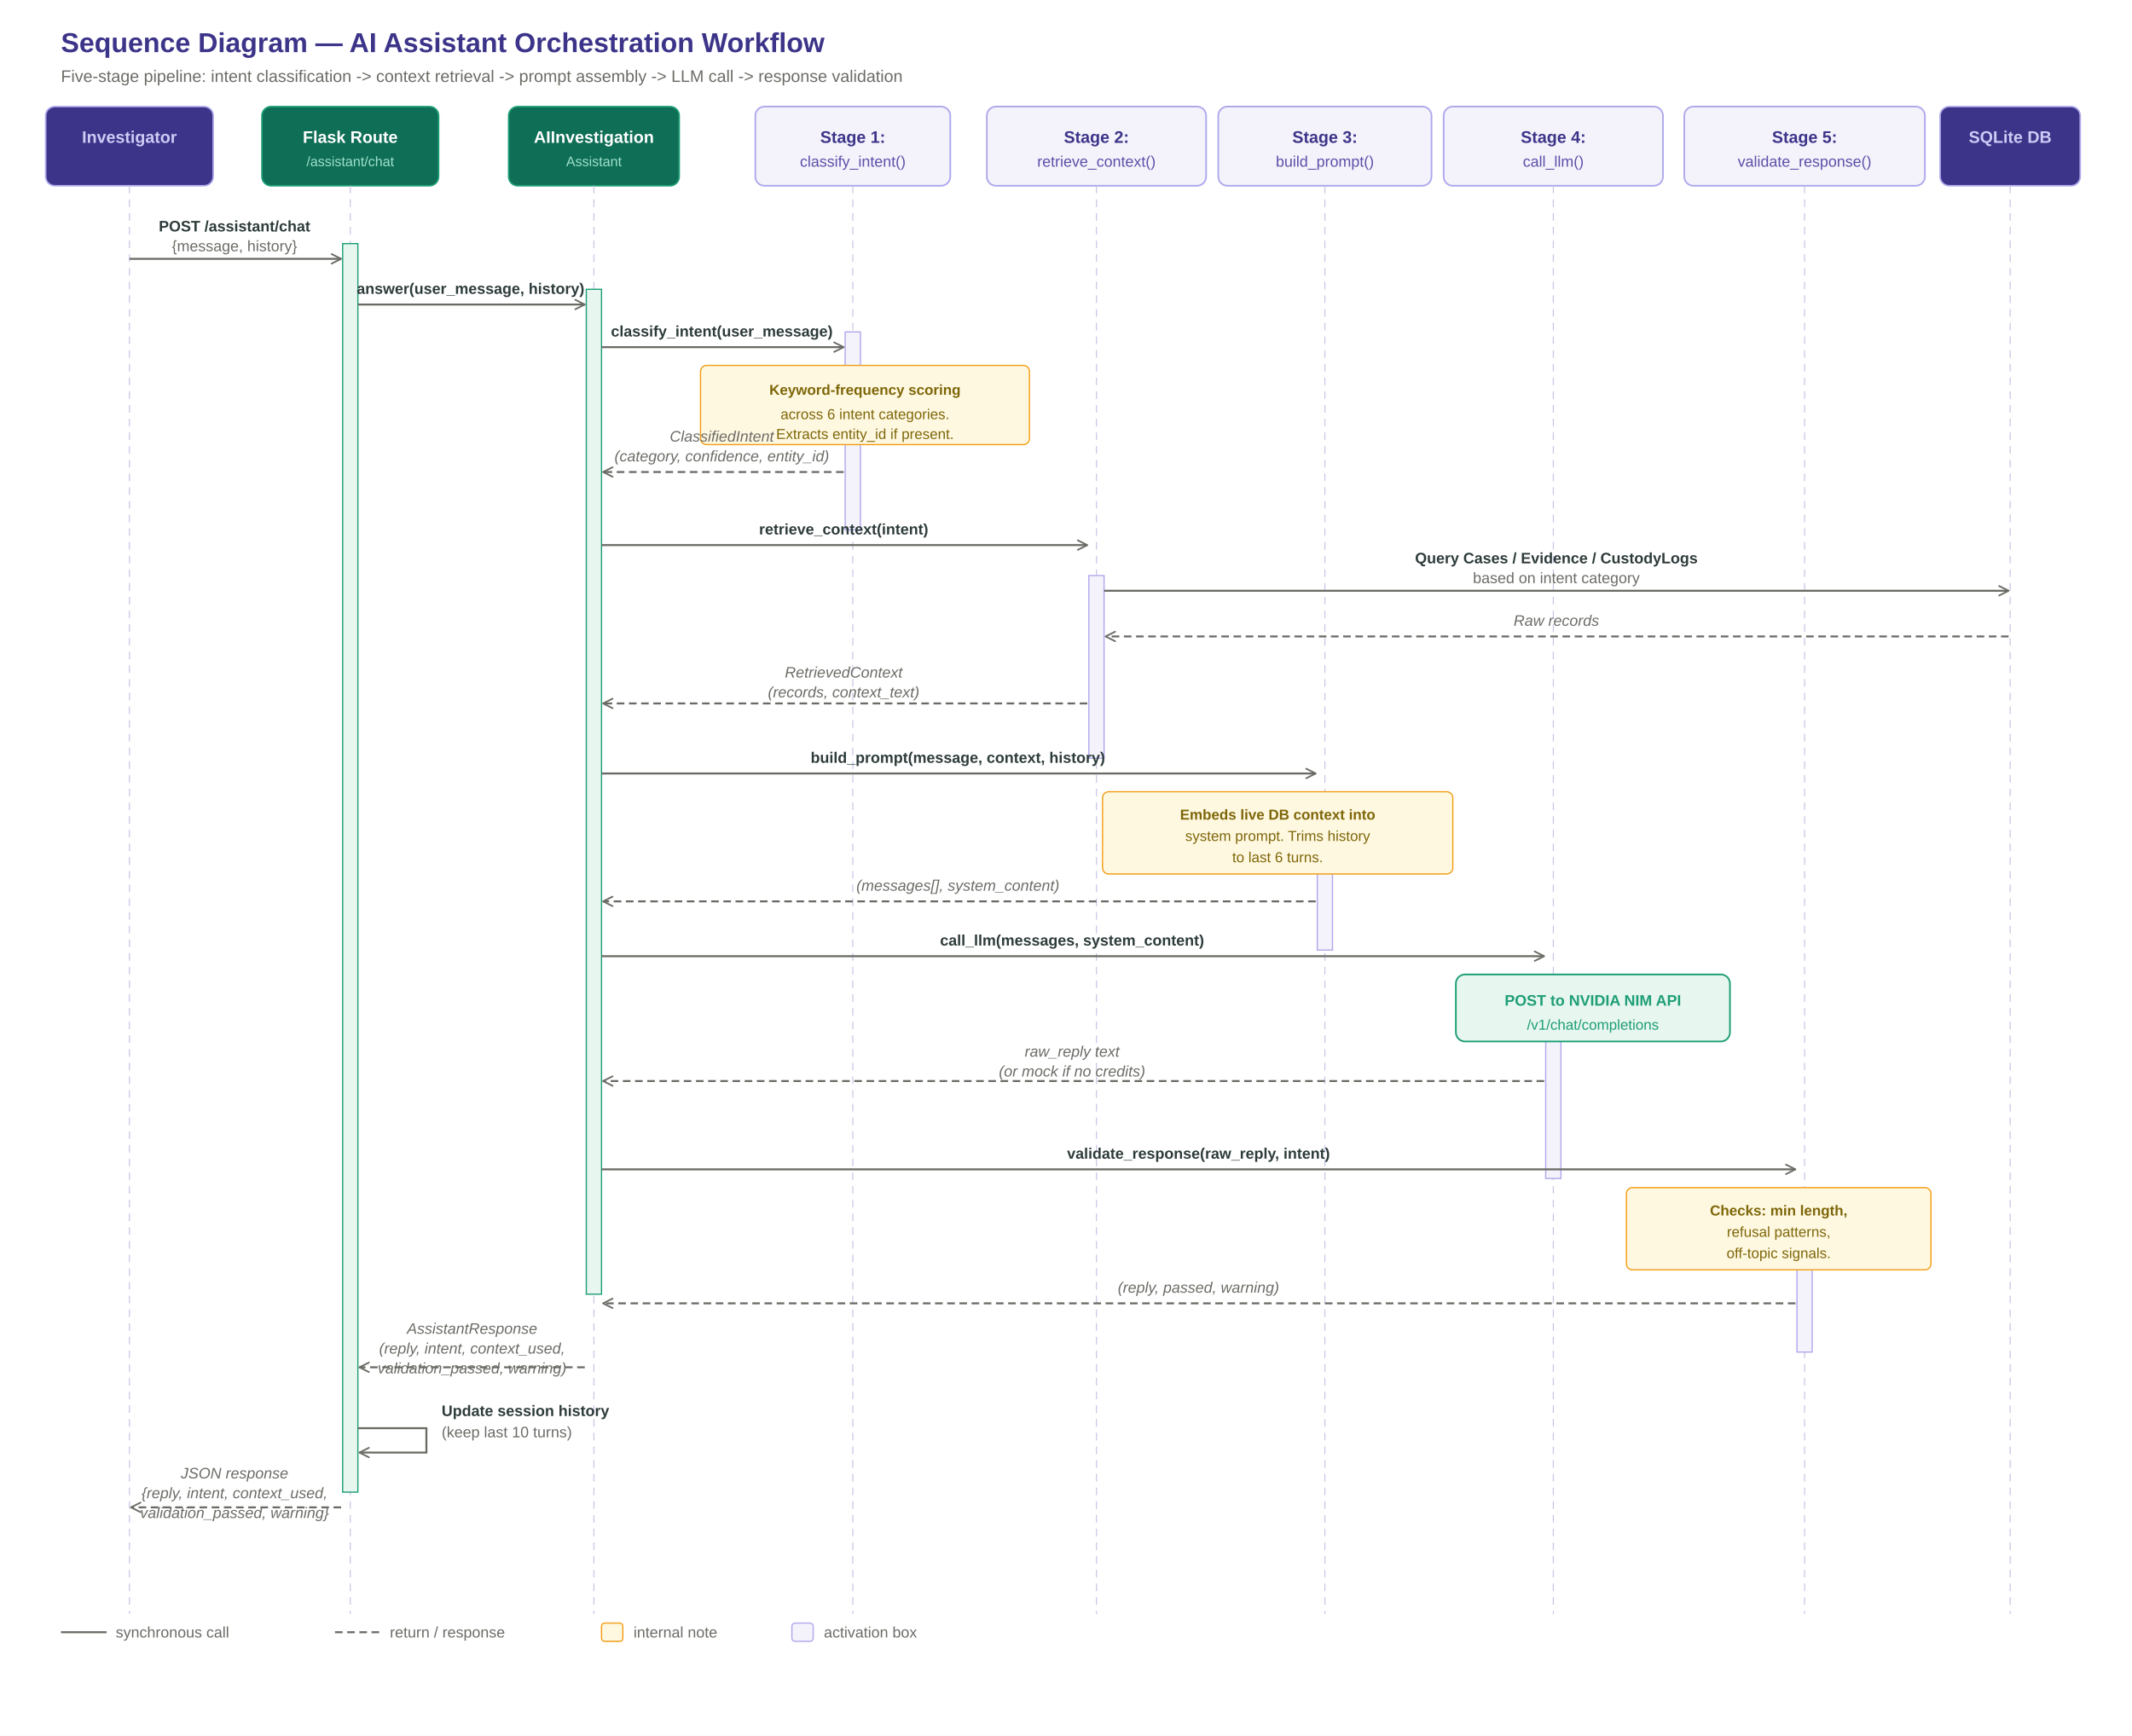
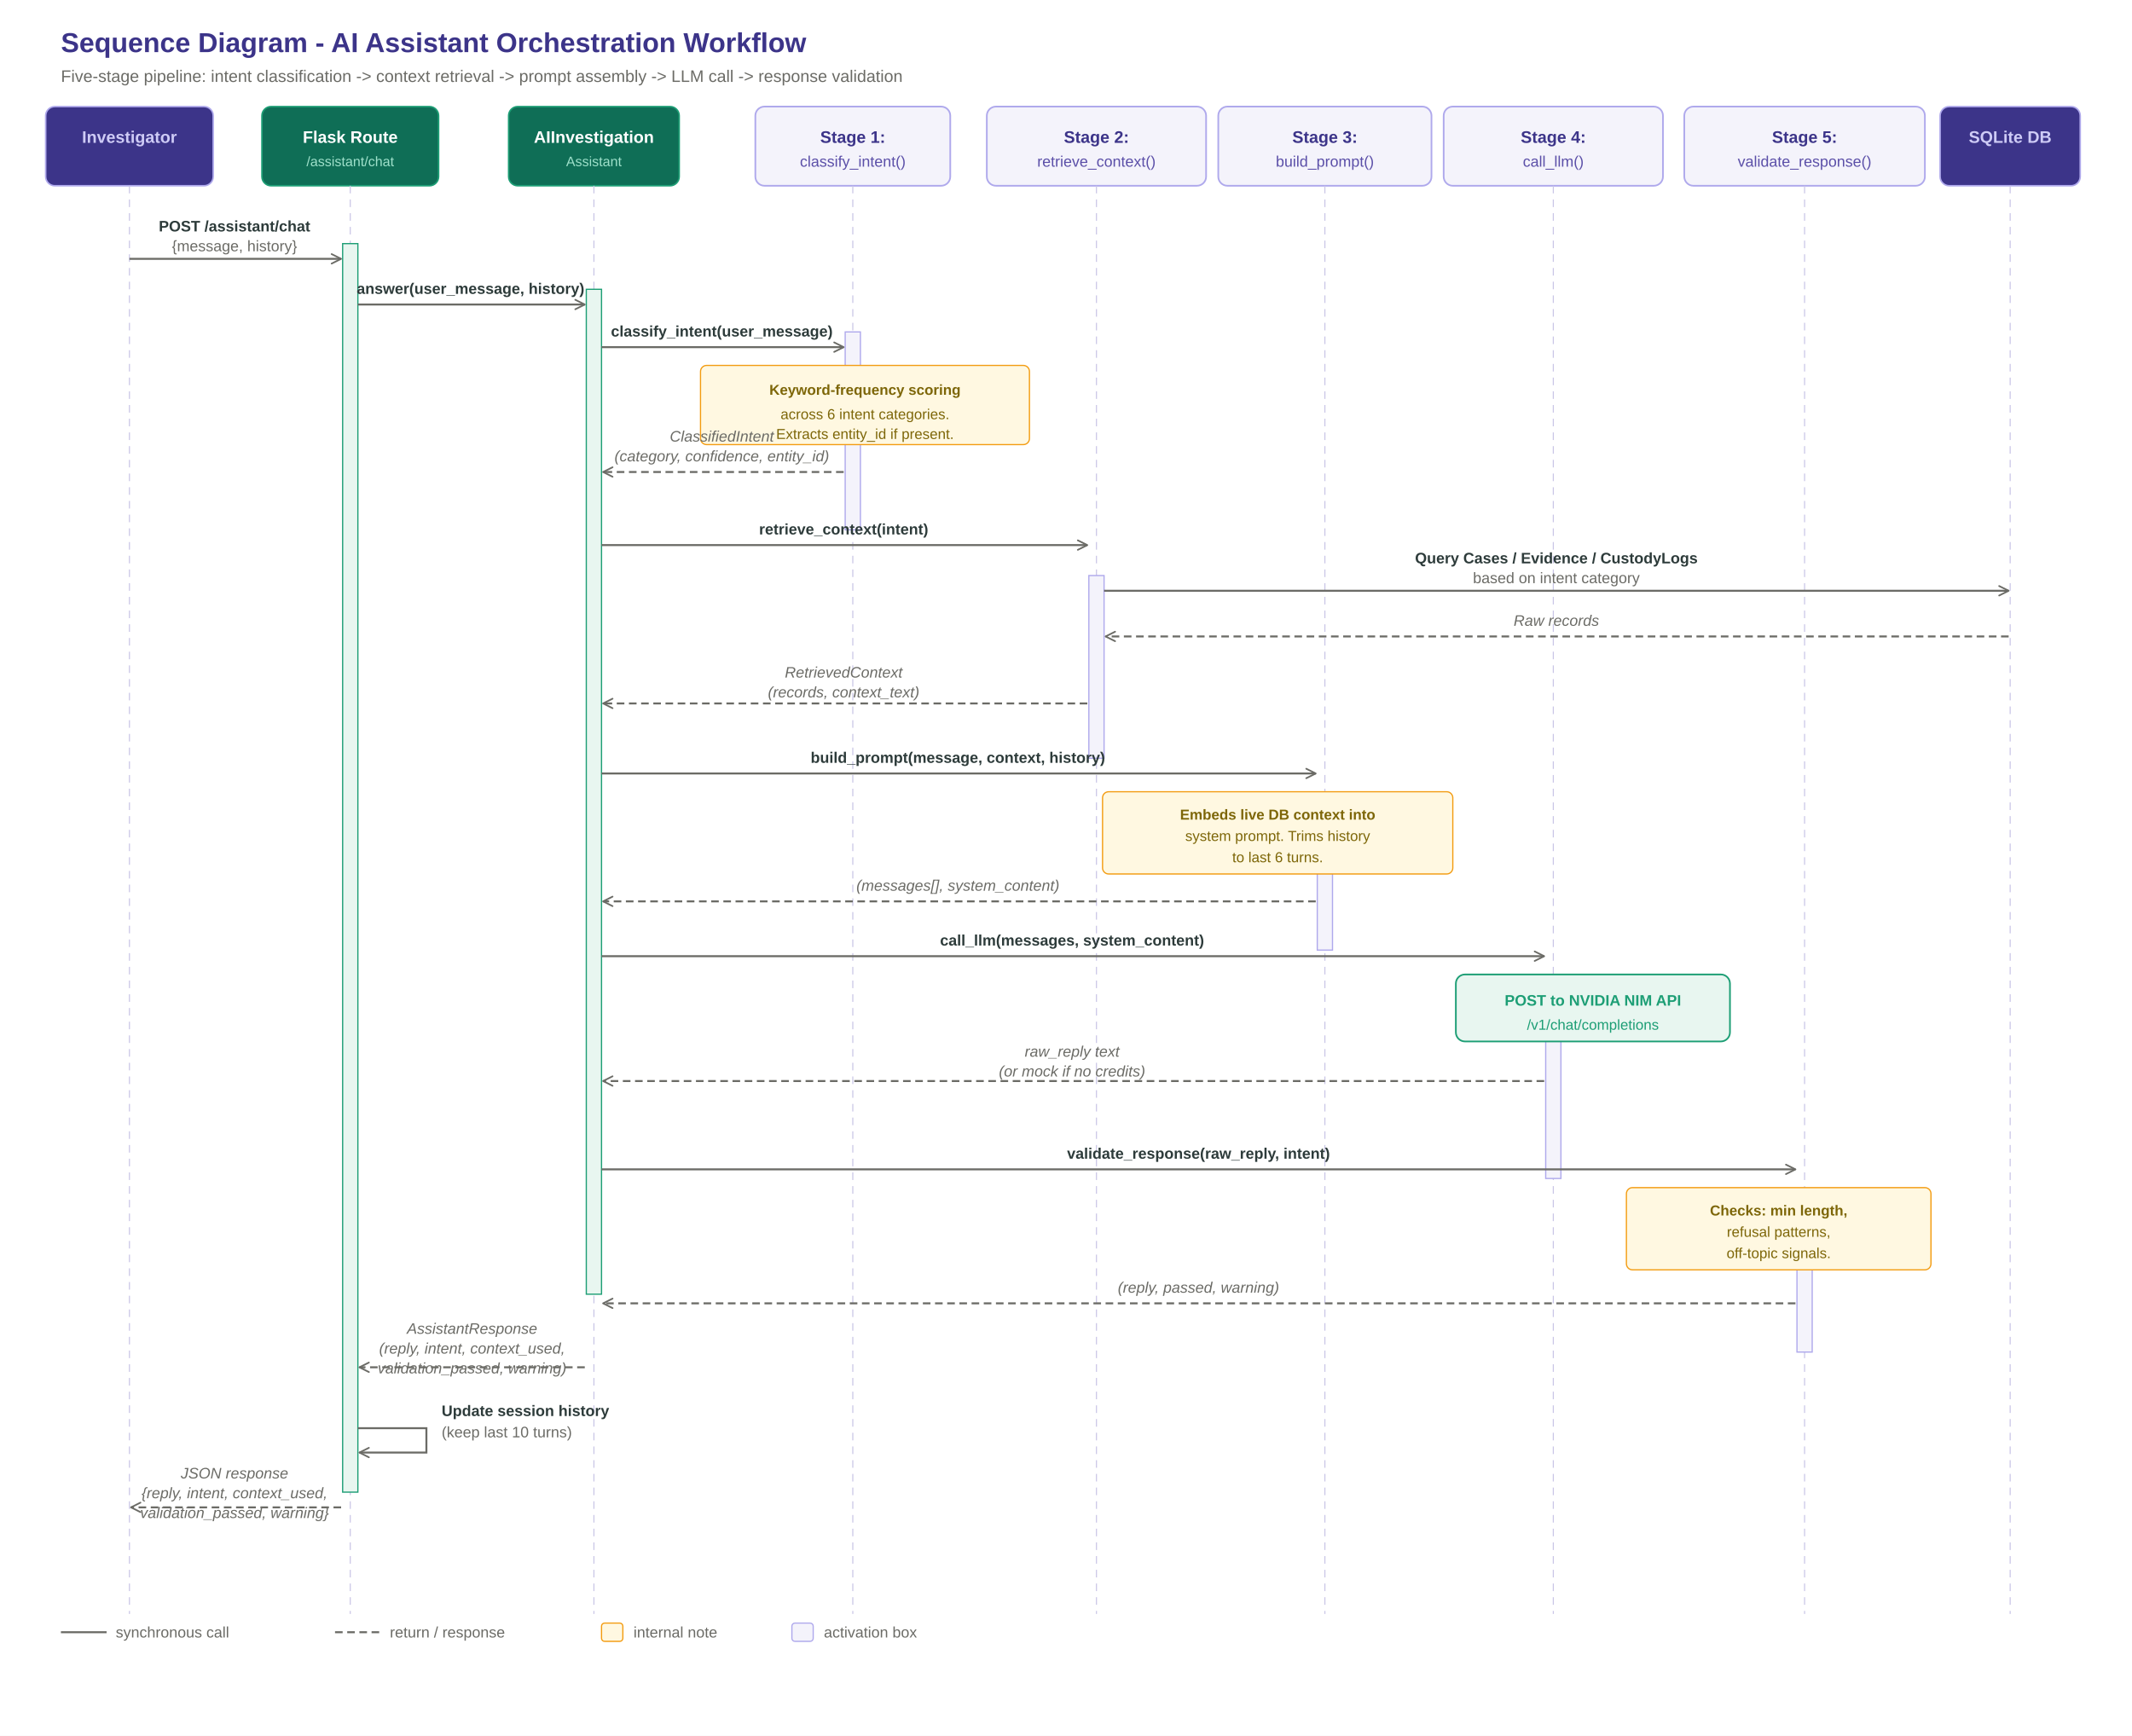
<svg xmlns="http://www.w3.org/2000/svg" width="100%" viewBox="0 0 1400 1140" role="img" font-family="Segoe UI, Arial, Helvetica, sans-serif">
  <defs>
    <marker id="arrow" viewBox="0 0 10 10" refX="9" refY="5" markerWidth="6" markerHeight="6" orient="auto-start-reverse">
      <path d="M1 1L9 5L1 9" fill="none" stroke="#6B6B66" stroke-width="1.4" stroke-linecap="round" stroke-linejoin="round" />
    </marker>
  </defs>
  <rect x="0" y="0" width="1400" height="1140" fill="#FFFFFF" />
-   <text x="40" y="28" font-size="18" fill="#3C3489" text-anchor="start" font-weight="700" dominant-baseline="central">Sequence Diagram — AI Assistant Orchestration Workflow</text>
+   <text x="40" y="28" font-size="18" fill="#3C3489" text-anchor="start" font-weight="700" dominant-baseline="central">Sequence Diagram - AI Assistant Orchestration Workflow</text>
  <text x="40" y="50" font-size="11" fill="#6B6B66" text-anchor="start" font-weight="400" dominant-baseline="central">Five-stage pipeline: intent classification -&gt; context retrieval -&gt; prompt assembly -&gt; LLM call -&gt; response validation</text>
  <rect x="30" y="70" width="110" height="52" rx="6" fill="#3C3489" stroke="#AFA9EC" stroke-width="1" />
  <text x="85" y="90" font-size="11" fill="#CECBF6" text-anchor="middle" font-weight="700" dominant-baseline="central">Investigator</text>
  <rect x="172" y="70" width="116" height="52" rx="6" fill="#0F6E56" stroke="#1D9E75" stroke-width="1" />
  <text x="230" y="90" font-size="11" fill="#FFFFFF" text-anchor="middle" font-weight="700" dominant-baseline="central">Flask Route</text>
  <text x="230" y="106" font-size="9" fill="#9FE1CB" text-anchor="middle" dominant-baseline="central">/assistant/chat</text>
  <rect x="334" y="70" width="112" height="52" rx="6" fill="#0F6E56" stroke="#1D9E75" stroke-width="1" />
  <text x="390" y="90" font-size="11" fill="#FFFFFF" text-anchor="middle" font-weight="700" dominant-baseline="central">AIInvestigation</text>
  <text x="390" y="106" font-size="9" fill="#9FE1CB" text-anchor="middle" dominant-baseline="central">Assistant</text>
  <rect x="496" y="70" width="128" height="52" rx="6" fill="#F4F3FB" stroke="#AFA9EC" stroke-width="1.1" />
  <text x="560" y="90" font-size="11" fill="#3C3489" text-anchor="middle" font-weight="700" dominant-baseline="central">Stage 1:</text>
  <text x="560" y="106" font-size="10" fill="#5B4FA8" text-anchor="middle" dominant-baseline="central">classify_intent()</text>
  <rect x="648" y="70" width="144" height="52" rx="6" fill="#F4F3FB" stroke="#AFA9EC" stroke-width="1.1" />
  <text x="720" y="90" font-size="11" fill="#3C3489" text-anchor="middle" font-weight="700" dominant-baseline="central">Stage 2:</text>
  <text x="720" y="106" font-size="10" fill="#5B4FA8" text-anchor="middle" dominant-baseline="central">retrieve_context()</text>
  <rect x="800" y="70" width="140" height="52" rx="6" fill="#F4F3FB" stroke="#AFA9EC" stroke-width="1.1" />
  <text x="870" y="90" font-size="11" fill="#3C3489" text-anchor="middle" font-weight="700" dominant-baseline="central">Stage 3:</text>
  <text x="870" y="106" font-size="10" fill="#5B4FA8" text-anchor="middle" dominant-baseline="central">build_prompt()</text>
  <rect x="948" y="70" width="144" height="52" rx="6" fill="#F4F3FB" stroke="#AFA9EC" stroke-width="1.1" />
  <text x="1020" y="90" font-size="11" fill="#3C3489" text-anchor="middle" font-weight="700" dominant-baseline="central">Stage 4:</text>
  <text x="1020" y="106" font-size="10" fill="#5B4FA8" text-anchor="middle" dominant-baseline="central">call_llm()</text>
  <rect x="1106" y="70" width="158" height="52" rx="6" fill="#F4F3FB" stroke="#AFA9EC" stroke-width="1.1" />
  <text x="1185" y="90" font-size="11" fill="#3C3489" text-anchor="middle" font-weight="700" dominant-baseline="central">Stage 5:</text>
  <text x="1185" y="106" font-size="10" fill="#5B4FA8" text-anchor="middle" dominant-baseline="central">validate_response()</text>
  <rect x="1274" y="70" width="92" height="52" rx="6" fill="#3C3489" stroke="#AFA9EC" stroke-width="1" />
  <text x="1320" y="90" font-size="11" fill="#CECBF6" text-anchor="middle" font-weight="700" dominant-baseline="central">SQLite DB</text>
  <line x1="85" y1="122" x2="85" y2="1060" stroke="#C9C5E6" stroke-width="0.7" stroke-dasharray="5 4" />
  <line x1="230" y1="122" x2="230" y2="1060" stroke="#C9C5E6" stroke-width="0.7" stroke-dasharray="5 4" />
  <line x1="390" y1="122" x2="390" y2="1060" stroke="#C9C5E6" stroke-width="0.7" stroke-dasharray="5 4" />
  <line x1="560" y1="122" x2="560" y2="1060" stroke="#C9C5E6" stroke-width="0.7" stroke-dasharray="5 4" />
  <line x1="720" y1="122" x2="720" y2="1060" stroke="#C9C5E6" stroke-width="0.7" stroke-dasharray="5 4" />
  <line x1="870" y1="122" x2="870" y2="1060" stroke="#C9C5E6" stroke-width="0.7" stroke-dasharray="5 4" />
  <line x1="1020" y1="122" x2="1020" y2="1060" stroke="#C9C5E6" stroke-width="0.7" stroke-dasharray="5 4" />
  <line x1="1185" y1="122" x2="1185" y2="1060" stroke="#C9C5E6" stroke-width="0.7" stroke-dasharray="5 4" />
  <line x1="1320" y1="122" x2="1320" y2="1060" stroke="#C9C5E6" stroke-width="0.7" stroke-dasharray="5 4" />
  <rect x="225" y="160" width="10" height="820" fill="#E8F6F0" stroke="#1D9E75" stroke-width="0.8" />
  <rect x="385" y="190" width="10" height="660" fill="#E8F6F0" stroke="#1D9E75" stroke-width="0.8" />
  <rect x="555" y="218" width="10" height="130" fill="#F4F3FB" stroke="#AFA9EC" stroke-width="0.8" />
  <rect x="715" y="378" width="10" height="120" fill="#F4F3FB" stroke="#AFA9EC" stroke-width="0.8" />
  <rect x="865" y="534" width="10" height="90" fill="#F4F3FB" stroke="#AFA9EC" stroke-width="0.8" />
  <rect x="1015" y="654" width="10" height="120" fill="#F4F3FB" stroke="#AFA9EC" stroke-width="0.8" />
  <rect x="1180" y="798" width="10" height="90" fill="#F4F3FB" stroke="#AFA9EC" stroke-width="0.8" />
  <line x1="85" y1="170" x2="224" y2="170" stroke="#6B6B66" stroke-width="1.3" marker-end="url(#arrow)" />
  <text x="154" y="152" font-size="10" fill="#2D3B3A" text-anchor="middle" font-weight="600">POST /assistant/chat</text>
  <text x="154" y="165" font-size="10" fill="#6B6B66" text-anchor="middle">{message, history}</text>
  <line x1="235" y1="200" x2="384" y2="200" stroke="#6B6B66" stroke-width="1.3" marker-end="url(#arrow)" />
  <text x="309" y="193" font-size="10" fill="#2D3B3A" text-anchor="middle" font-weight="600">answer(user_message, history)</text>
  <line x1="395" y1="228" x2="554" y2="228" stroke="#6B6B66" stroke-width="1.3" marker-end="url(#arrow)" />
  <text x="474" y="221" font-size="10" fill="#2D3B3A" text-anchor="middle" font-weight="600">classify_intent(user_message)</text>
  <rect x="460" y="240" width="216" height="52" rx="4" fill="#FFF8E1" stroke="#F39C12" stroke-width="0.8" />
  <text x="568" y="256" font-size="9.5" fill="#7D6608" text-anchor="middle" font-weight="600" dominant-baseline="central">Keyword-frequency scoring</text>
  <text x="568" y="272" font-size="9.5" fill="#7D6608" text-anchor="middle" dominant-baseline="central">across 6 intent categories.</text>
  <text x="568" y="285" font-size="9.5" fill="#7D6608" text-anchor="middle" dominant-baseline="central">Extracts entity_id if present.</text>
  <line x1="554" y1="310" x2="396" y2="310" stroke="#6B6B66" stroke-width="1.3" stroke-dasharray="5 3" marker-end="url(#arrow)" />
  <text x="474" y="290" font-size="10" fill="#6B6B66" text-anchor="middle" font-style="italic">ClassifiedIntent</text>
  <text x="474" y="303" font-size="10" fill="#6B6B66" text-anchor="middle" font-style="italic">(category, confidence, entity_id)</text>
  <line x1="395" y1="358" x2="714" y2="358" stroke="#6B6B66" stroke-width="1.3" marker-end="url(#arrow)" />
  <text x="554" y="351" font-size="10" fill="#2D3B3A" text-anchor="middle" font-weight="600">retrieve_context(intent)</text>
  <line x1="725" y1="388" x2="1319" y2="388" stroke="#6B6B66" stroke-width="1.3" marker-end="url(#arrow)" />
  <text x="1022" y="370" font-size="10" fill="#2D3B3A" text-anchor="middle" font-weight="600">Query Cases / Evidence / CustodyLogs</text>
  <text x="1022" y="383" font-size="10" fill="#6B6B66" text-anchor="middle">based on intent category</text>
  <line x1="1319" y1="418" x2="726" y2="418" stroke="#6B6B66" stroke-width="1.3" stroke-dasharray="5 3" marker-end="url(#arrow)" />
  <text x="1022" y="411" font-size="10" fill="#6B6B66" text-anchor="middle" font-style="italic">Raw records</text>
  <line x1="714" y1="462" x2="396" y2="462" stroke="#6B6B66" stroke-width="1.3" stroke-dasharray="5 3" marker-end="url(#arrow)" />
  <text x="554" y="445" font-size="10" fill="#6B6B66" text-anchor="middle" font-style="italic">RetrievedContext</text>
  <text x="554" y="458" font-size="10" fill="#6B6B66" text-anchor="middle" font-style="italic">(records, context_text)</text>
  <line x1="395" y1="508" x2="864" y2="508" stroke="#6B6B66" stroke-width="1.3" marker-end="url(#arrow)" />
  <text x="629" y="501" font-size="10" fill="#2D3B3A" text-anchor="middle" font-weight="600">build_prompt(message, context, history)</text>
  <rect x="724" y="520" width="230" height="54" rx="4" fill="#FFF8E1" stroke="#F39C12" stroke-width="0.8" />
  <text x="839" y="535" font-size="9.5" fill="#7D6608" text-anchor="middle" font-weight="600" dominant-baseline="central">Embeds live DB context into</text>
  <text x="839" y="549" font-size="9.5" fill="#7D6608" text-anchor="middle" dominant-baseline="central">system prompt. Trims history</text>
  <text x="839" y="563" font-size="9.5" fill="#7D6608" text-anchor="middle" dominant-baseline="central">to last 6 turns.</text>
  <line x1="864" y1="592" x2="396" y2="592" stroke="#6B6B66" stroke-width="1.3" stroke-dasharray="5 3" marker-end="url(#arrow)" />
  <text x="629" y="585" font-size="10" fill="#6B6B66" text-anchor="middle" font-style="italic">(messages[], system_content)</text>
  <line x1="395" y1="628" x2="1014" y2="628" stroke="#6B6B66" stroke-width="1.3" marker-end="url(#arrow)" />
  <text x="704" y="621" font-size="10" fill="#2D3B3A" text-anchor="middle" font-weight="600">call_llm(messages, system_content)</text>
  <rect x="956" y="640" width="180" height="44" rx="6" fill="#E8F6F0" stroke="#1D9E75" stroke-width="1.1" />
  <text x="1046" y="657" font-size="10" fill="#1D9E75" text-anchor="middle" font-weight="700" dominant-baseline="central">POST to NVIDIA NIM API</text>
  <text x="1046" y="673" font-size="9.5" fill="#1D9E75" text-anchor="middle" dominant-baseline="central">/v1/chat/completions</text>
  <line x1="1014" y1="710" x2="396" y2="710" stroke="#6B6B66" stroke-width="1.3" stroke-dasharray="5 3" marker-end="url(#arrow)" />
  <text x="704" y="694" font-size="10" fill="#6B6B66" text-anchor="middle" font-style="italic">raw_reply text</text>
  <text x="704" y="707" font-size="10" fill="#6B6B66" text-anchor="middle" font-style="italic">(or mock if no credits)</text>
  <line x1="395" y1="768" x2="1179" y2="768" stroke="#6B6B66" stroke-width="1.3" marker-end="url(#arrow)" />
  <text x="787" y="761" font-size="10" fill="#2D3B3A" text-anchor="middle" font-weight="600">validate_response(raw_reply, intent)</text>
  <rect x="1068" y="780" width="200" height="54" rx="4" fill="#FFF8E1" stroke="#F39C12" stroke-width="0.8" />
  <text x="1168" y="795" font-size="9.5" fill="#7D6608" text-anchor="middle" font-weight="600" dominant-baseline="central">Checks: min length,</text>
  <text x="1168" y="809" font-size="9.5" fill="#7D6608" text-anchor="middle" dominant-baseline="central">refusal patterns,</text>
  <text x="1168" y="823" font-size="9.5" fill="#7D6608" text-anchor="middle" dominant-baseline="central">off-topic signals.</text>
  <line x1="1179" y1="856" x2="396" y2="856" stroke="#6B6B66" stroke-width="1.3" stroke-dasharray="5 3" marker-end="url(#arrow)" />
  <text x="787" y="849" font-size="10" fill="#6B6B66" text-anchor="middle" font-style="italic">(reply, passed, warning)</text>
  <line x1="384" y1="898" x2="236" y2="898" stroke="#6B6B66" stroke-width="1.3" stroke-dasharray="5 3" marker-end="url(#arrow)" />
  <text x="310" y="876" font-size="10" fill="#6B6B66" text-anchor="middle" font-style="italic">AssistantResponse</text>
  <text x="310" y="889" font-size="10" fill="#6B6B66" text-anchor="middle" font-style="italic">(reply, intent, context_used,</text>
  <text x="310" y="902" font-size="10" fill="#6B6B66" text-anchor="middle" font-style="italic">validation_passed, warning)</text>
  <path d="M235 938 L280 938 L280 954 L236 954" fill="none" stroke="#6B6B66" stroke-width="1.3" marker-end="url(#arrow)" />
  <text x="290" y="930" font-size="10" fill="#2D3B3A" text-anchor="start" font-weight="600">Update session history</text>
  <text x="290" y="944" font-size="10" fill="#6B6B66" text-anchor="start">(keep last 10 turns)</text>
  <line x1="224" y1="990" x2="86" y2="990" stroke="#6B6B66" stroke-width="1.3" stroke-dasharray="5 3" marker-end="url(#arrow)" />
  <text x="154" y="971" font-size="10" fill="#6B6B66" text-anchor="middle" font-style="italic">JSON response</text>
  <text x="154" y="984" font-size="10" fill="#6B6B66" text-anchor="middle" font-style="italic">{reply, intent, context_used,</text>
  <text x="154" y="997" font-size="10" fill="#6B6B66" text-anchor="middle" font-style="italic">validation_passed, warning}</text>
  <line x1="40" y1="1072" x2="70" y2="1072" stroke="#6B6B66" stroke-width="1.3" />
  <text x="76" y="1072" font-size="10" fill="#6B6B66" text-anchor="start" dominant-baseline="central">synchronous call</text>
  <line x1="220" y1="1072" x2="250" y2="1072" stroke="#6B6B66" stroke-width="1.3" stroke-dasharray="5 3" />
  <text x="256" y="1072" font-size="10" fill="#6B6B66" text-anchor="start" dominant-baseline="central">return / response</text>
  <rect x="395" y="1066" width="14" height="12" rx="2" fill="#FFF8E1" stroke="#F39C12" stroke-width="0.8" />
  <text x="416" y="1072" font-size="10" fill="#6B6B66" text-anchor="start" dominant-baseline="central">internal note</text>
  <rect x="520" y="1066" width="14" height="12" rx="2" fill="#F4F3FB" stroke="#AFA9EC" stroke-width="0.8" />
  <text x="541" y="1072" font-size="10" fill="#6B6B66" text-anchor="start" dominant-baseline="central">activation box</text>
</svg>
